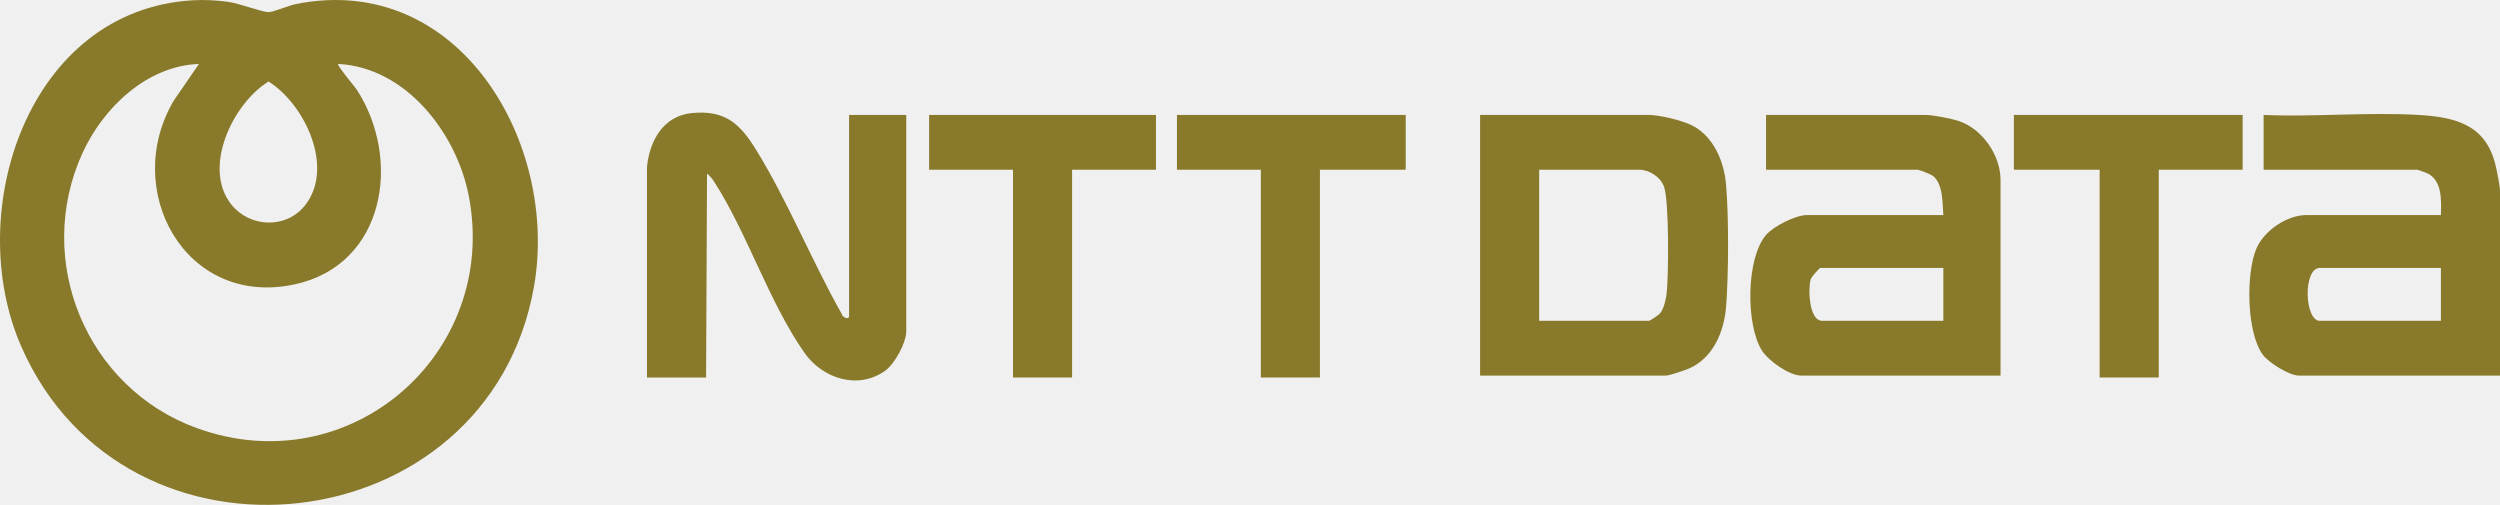
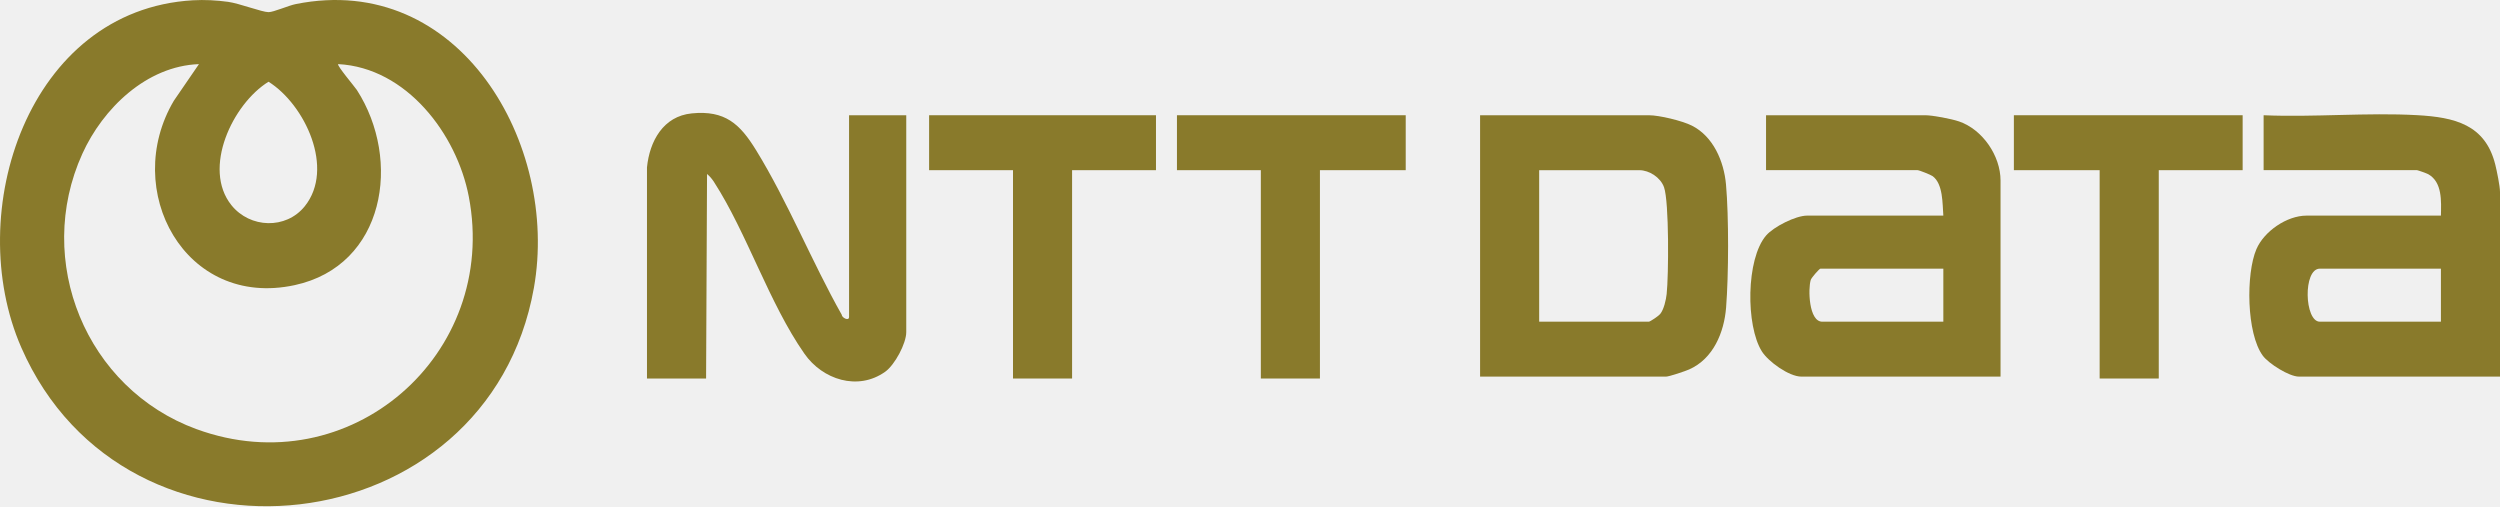
- <svg xmlns="http://www.w3.org/2000/svg" width="307" height="62" viewBox="0 0 307 62" fill="none">
-   <g clip-path="url(#clip0_2365_3631)">
-     <path d="M36.324 0.498C35.417 0.68 33.606 1.488 32.976 1.488C32.191 1.488 29.373 0.412 28.03 0.228C26.58 0.031 25.141 -0.049 23.682 0.035C3.437 1.209 -4.637 26.032 2.619 42.569C15.5 71.93 59.933 66.827 65.561 35.266C68.702 17.66 56.437 -3.527 36.324 0.498ZM32.976 10.009C37.469 12.829 41.127 20.656 37.43 25.254C35.122 28.125 30.694 27.96 28.417 25.126C24.809 20.637 28.56 12.731 32.976 10.009ZM24.141 52.562C10.543 47.6 4.152 31.939 10.112 18.831C12.633 13.287 17.986 8.086 24.431 7.853L21.351 12.335C14.868 23.259 22.693 37.827 36.186 34.921C47.286 32.53 49.367 19.613 43.823 11.022C43.596 10.67 41.338 8.009 41.525 7.851C49.908 8.284 56.093 16.409 57.569 24.078C61.292 43.416 42.956 59.423 24.143 52.559L24.141 52.562Z" fill="#897A2B" />
-     <path d="M306.417 20.144C305.187 15.236 301.396 14.358 296.827 14.104C290.661 13.762 284.169 14.379 277.972 14.114V20.84H296.818C296.905 20.84 298.029 21.242 298.191 21.333C299.943 22.325 299.779 24.681 299.744 26.407H283.239C280.826 26.407 278.028 28.33 277.086 30.518C275.791 33.535 275.861 40.827 277.869 43.556C278.59 44.538 281.118 46.122 282.302 46.122H307V23.506C307 22.812 306.609 20.91 306.417 20.141V20.144ZM299.744 39.398H284.879C282.979 39.398 282.787 32.902 284.879 32.902H299.744V39.398Z" fill="#897A2B" />
-     <path d="M240.568 14.873C239.65 14.556 237.33 14.114 236.419 14.114H216.87V20.84H235.482C235.671 20.84 237.094 21.403 237.321 21.569C238.626 22.521 238.527 24.956 238.642 26.407H221.902C220.511 26.407 217.802 27.771 216.875 28.846C214.403 31.715 214.377 39.903 216.357 43.035C217.16 44.306 219.702 46.122 221.202 46.122H245.666V22.113C245.666 19.084 243.469 15.867 240.568 14.87V14.873ZM238.642 39.398H223.777C222.113 39.398 222.017 35.382 222.359 34.283C222.446 34.001 223.421 32.904 223.542 32.904H238.642V39.4V39.398Z" fill="#897A2B" />
-     <path d="M104.262 38.818C104.262 39.377 103.365 38.9 103.365 38.548C99.701 32.071 96.723 24.667 92.831 18.367C90.863 15.18 89.034 13.483 84.952 13.885C81.436 14.232 79.775 17.294 79.449 20.493V46.357H86.707L86.824 21.31C87.176 21.596 87.443 21.922 87.689 22.304C91.747 28.583 94.425 37.095 98.785 43.321C101.001 46.487 105.34 47.91 108.697 45.53C109.88 44.692 111.289 42.068 111.289 40.674V14.114H104.265V38.818H104.262Z" fill="#897A2B" />
-     <path d="M207.749 15.38C206.564 14.786 203.762 14.114 202.473 14.114H181.755V46.124H204.582C204.975 46.124 206.953 45.456 207.435 45.242C210.392 43.931 211.723 40.716 211.964 37.666C212.278 33.703 212.306 26.523 211.952 22.584C211.699 19.764 210.397 16.705 207.751 15.38H207.749ZM204.666 36.006C204.586 36.73 204.326 37.898 203.867 38.46C203.677 38.692 202.639 39.398 202.473 39.398H189.011V20.842H201.302C202.543 20.842 203.923 21.748 204.343 22.933C204.978 24.723 204.91 33.787 204.666 36.008V36.006Z" fill="#897A2B" />
-     <path d="M144.529 20.842H154.831V46.357H162.087V20.842H172.622V14.114H144.529V20.842Z" fill="#897A2B" />
-     <path d="M247.304 20.842H257.837V46.357H265.095V20.842H275.397V14.114H247.304V20.842Z" fill="#897A2B" />
-     <path d="M114.095 20.842H124.397V46.357H131.653V20.842H141.954V14.114H114.095V20.842Z" fill="#897A2B" />
+ <svg xmlns="http://www.w3.org/2000/svg" width="400" height="81" viewBox="0 0 400 81" fill="none">
+   <g clip-path="url(#clip0_168_222)">
+     <path d="M47.327 0.651C46.146 0.888 43.786 1.944 42.965 1.944C41.943 1.944 38.27 0.539 36.521 0.298C34.632 0.04 32.757 -0.064 30.856 0.046C4.478 1.579 -6.041 34.009 3.413 55.614C20.196 93.973 78.088 87.306 85.421 46.072C89.514 23.071 73.534 -4.608 47.327 0.651ZM42.965 13.076C48.82 16.76 53.585 26.986 48.768 32.993C45.761 36.744 39.992 36.528 37.025 32.826C32.324 26.962 37.211 16.632 42.965 13.076ZM31.454 68.669C13.737 62.187 5.409 41.726 13.175 24.601C16.459 17.359 23.435 10.564 31.832 10.26L27.818 16.115C19.372 30.387 29.567 49.418 47.147 45.622C61.611 42.498 64.321 25.623 57.099 14.399C56.803 13.94 53.86 10.463 54.104 10.257C65.026 10.822 73.085 21.438 75.008 31.457C79.859 56.721 55.969 77.633 31.457 68.666L31.454 68.669Z" fill="#897A2B" />
+     <path d="M399.24 26.317C397.637 19.905 392.698 18.758 386.746 18.427C378.711 17.979 370.252 18.785 362.178 18.439V27.226H386.733C386.846 27.226 388.312 27.752 388.522 27.871C390.806 29.167 390.592 32.245 390.546 34.499H369.041C365.896 34.499 362.252 37.011 361.024 39.87C359.336 43.812 359.428 53.339 362.044 56.904C362.984 58.187 366.278 60.256 367.819 60.256H400V30.709C400 29.802 399.49 27.317 399.24 26.314V26.317ZM390.546 51.471H371.177C368.702 51.471 368.451 42.985 371.177 42.985H390.546V51.471Z" fill="#897A2B" />
+     <path d="M313.444 19.43C312.247 19.017 309.225 18.439 308.037 18.439H282.567V27.226H306.816C307.064 27.226 308.917 27.962 309.213 28.178C310.913 29.422 310.785 32.604 310.934 34.499H289.124C287.31 34.499 283.781 36.281 282.573 37.687C279.352 41.434 279.319 52.131 281.898 56.222C282.945 57.883 286.257 60.256 288.211 60.256H320.086V28.89C320.086 24.933 317.223 20.729 313.444 19.427V19.43ZM310.934 51.471H291.566C289.398 51.471 289.273 46.224 289.719 44.789C289.832 44.421 291.102 42.988 291.26 42.988H310.934V51.474V51.471Z" fill="#897A2B" />
+     <path d="M135.847 50.714C135.847 51.444 134.678 50.821 134.678 50.361C129.903 41.899 126.023 32.227 120.953 23.996C118.389 19.832 116.005 17.614 110.687 18.141C106.105 18.594 103.941 22.594 103.517 26.773V60.563H112.974L113.126 27.84C113.584 28.215 113.932 28.64 114.253 29.139C119.54 37.343 123.029 48.463 128.71 56.597C131.597 60.733 137.251 62.592 141.625 59.483C143.167 58.388 145.001 54.96 145.001 53.138V18.439H135.85V50.714H135.847Z" fill="#897A2B" />
+     <path d="M270.683 20.093C269.138 19.318 265.487 18.439 263.809 18.439H236.814V60.259H266.556C267.069 60.259 269.645 59.386 270.274 59.106C274.126 57.394 275.86 53.193 276.175 49.208C276.584 44.031 276.62 34.651 276.159 29.504C275.83 25.821 274.132 21.824 270.686 20.093H270.683ZM266.666 47.04C266.562 47.986 266.223 49.513 265.625 50.246C265.378 50.55 264.025 51.471 263.809 51.471H246.268V27.229H262.282C263.9 27.229 265.698 28.412 266.245 29.961C267.072 32.3 266.983 44.141 266.666 47.043V47.04Z" fill="#897A2B" />
+     <path d="M188.312 27.229H201.734V60.563H211.188V27.229H224.915V18.439H188.312V27.229Z" fill="#897A2B" />
+     <path d="M322.22 27.229H335.944V60.563H345.401V27.229H358.823V18.439H322.22V27.229Z" fill="#897A2B" />
+     <path d="M148.658 27.229H162.08V60.563H171.534V27.229H184.957V18.439H148.658V27.229Z" fill="#897A2B" />
  </g>
  <defs>
-     <clipPath id="clip0_2365_3631">
-       <rect width="307" height="62" fill="white" />
+     <clipPath id="clip0_168_222">
+       <rect width="400" height="81" fill="white" />
    </clipPath>
  </defs>
</svg>
